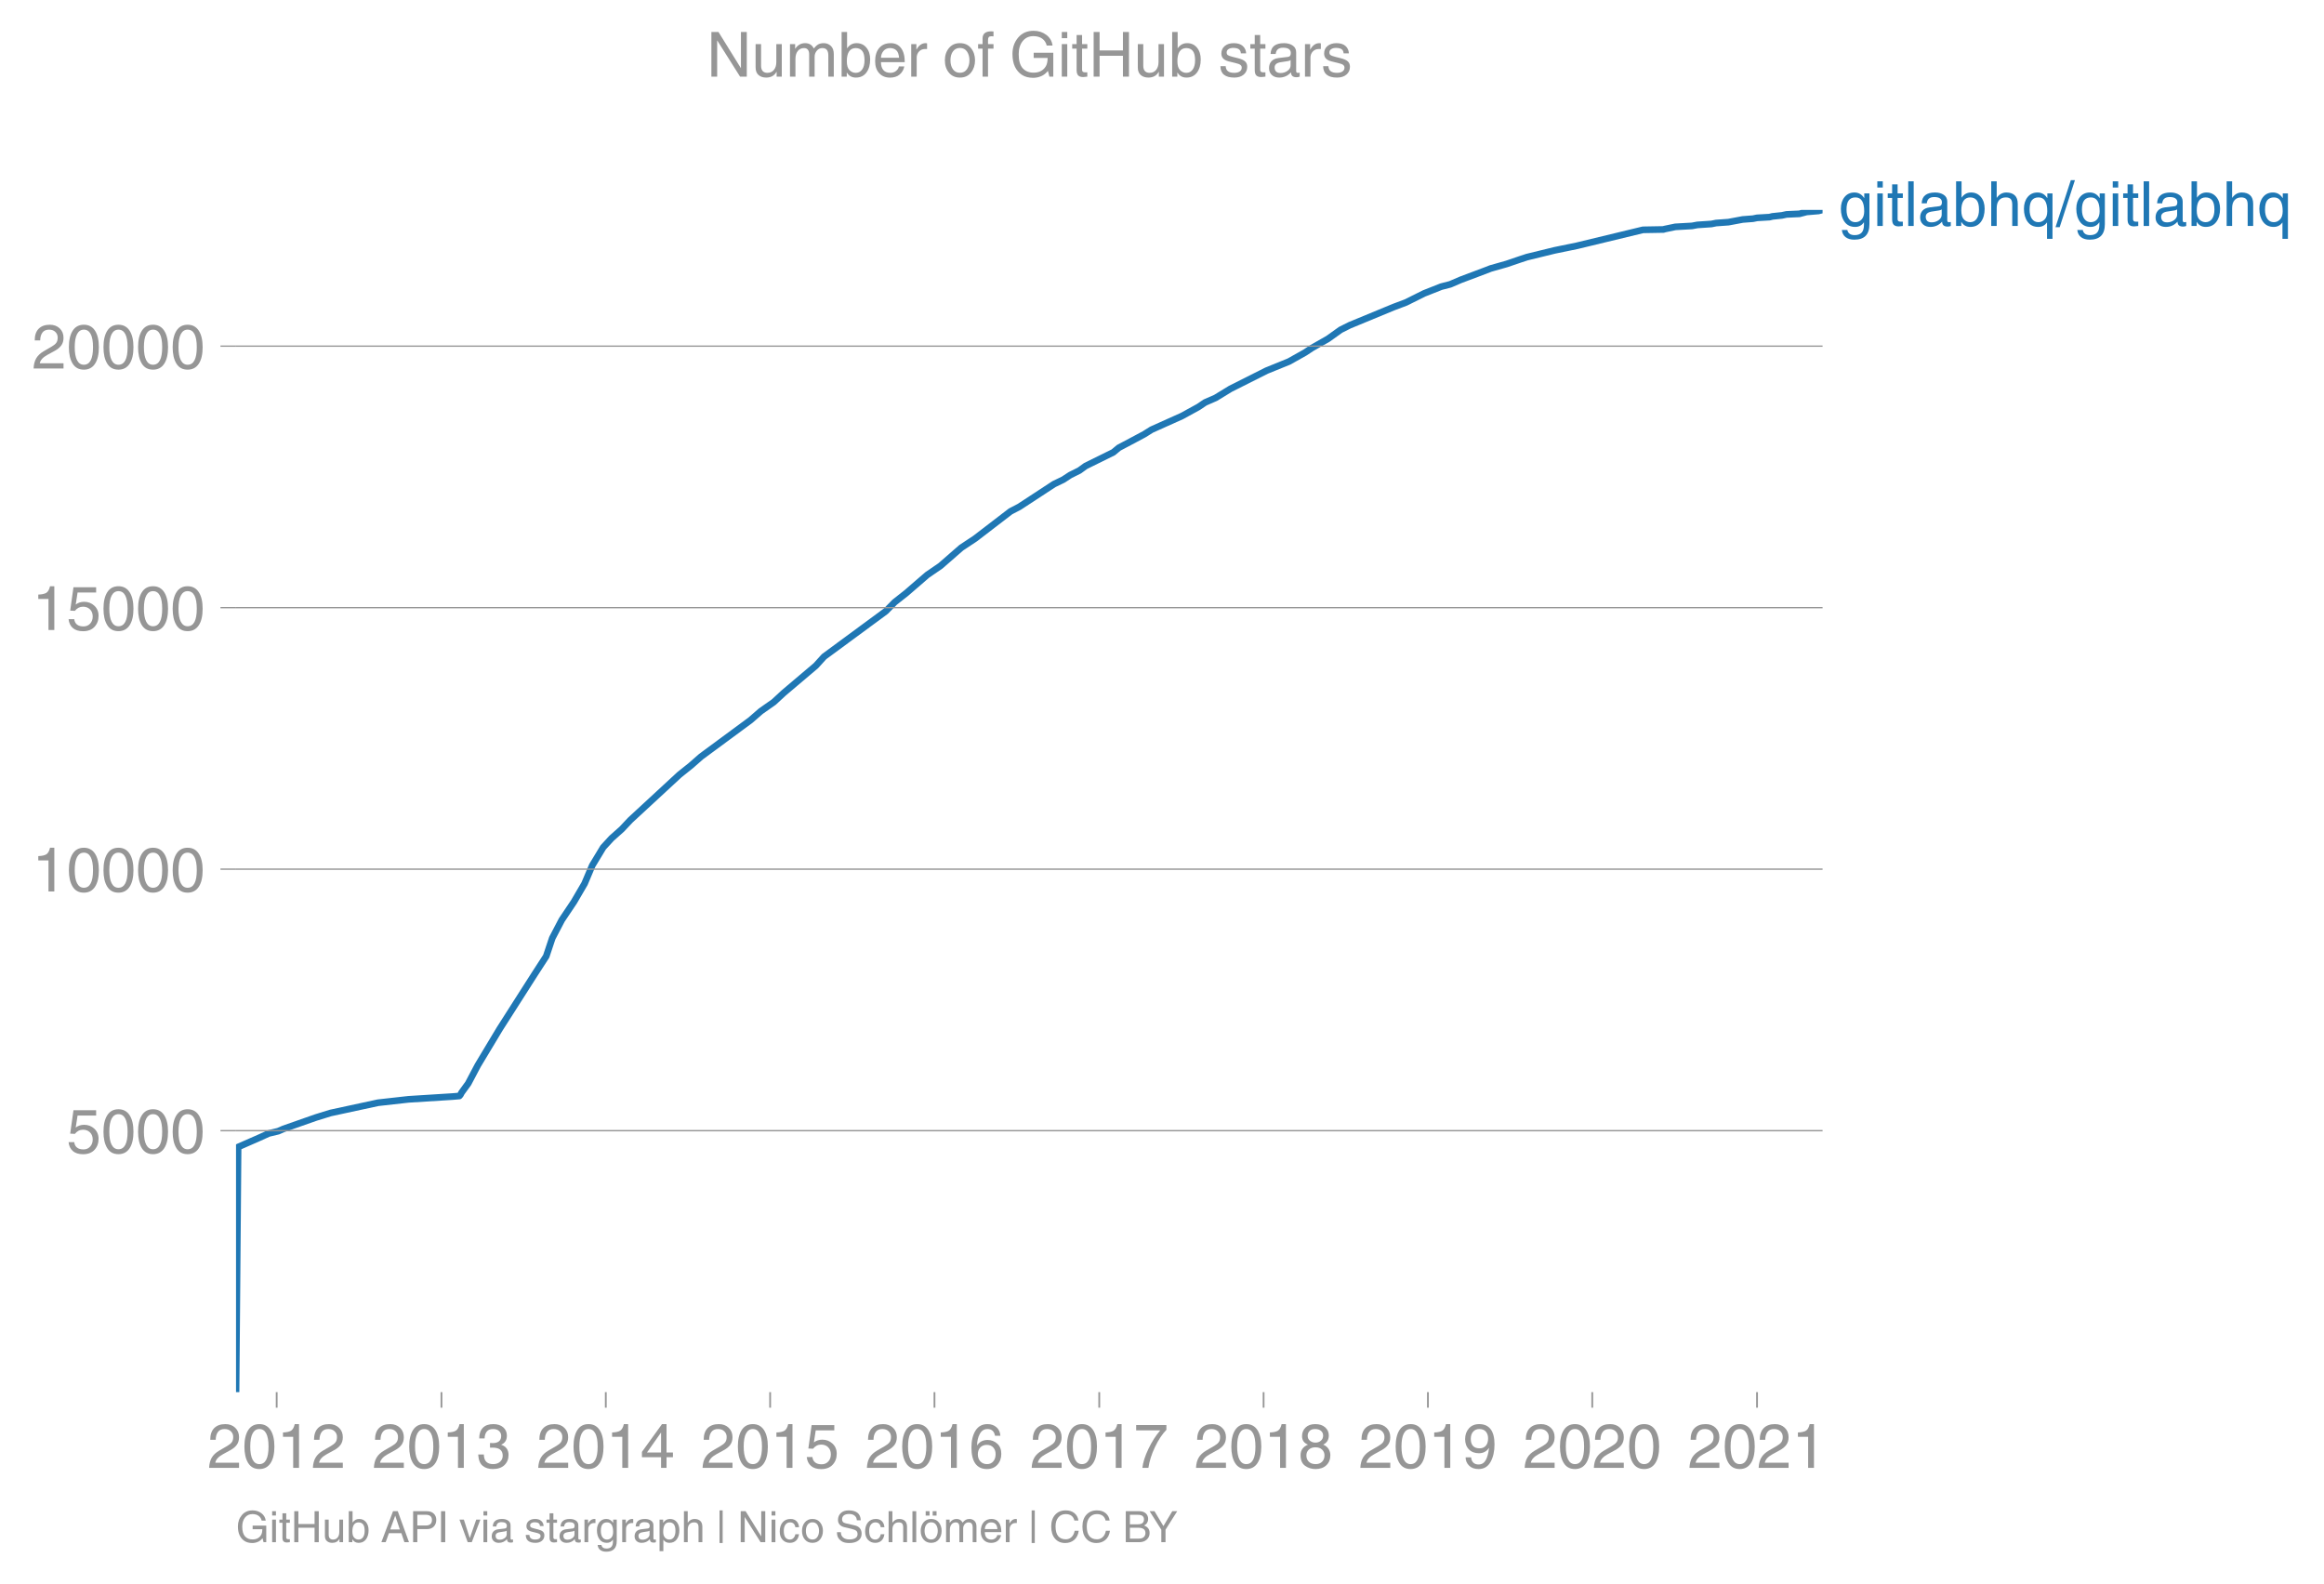
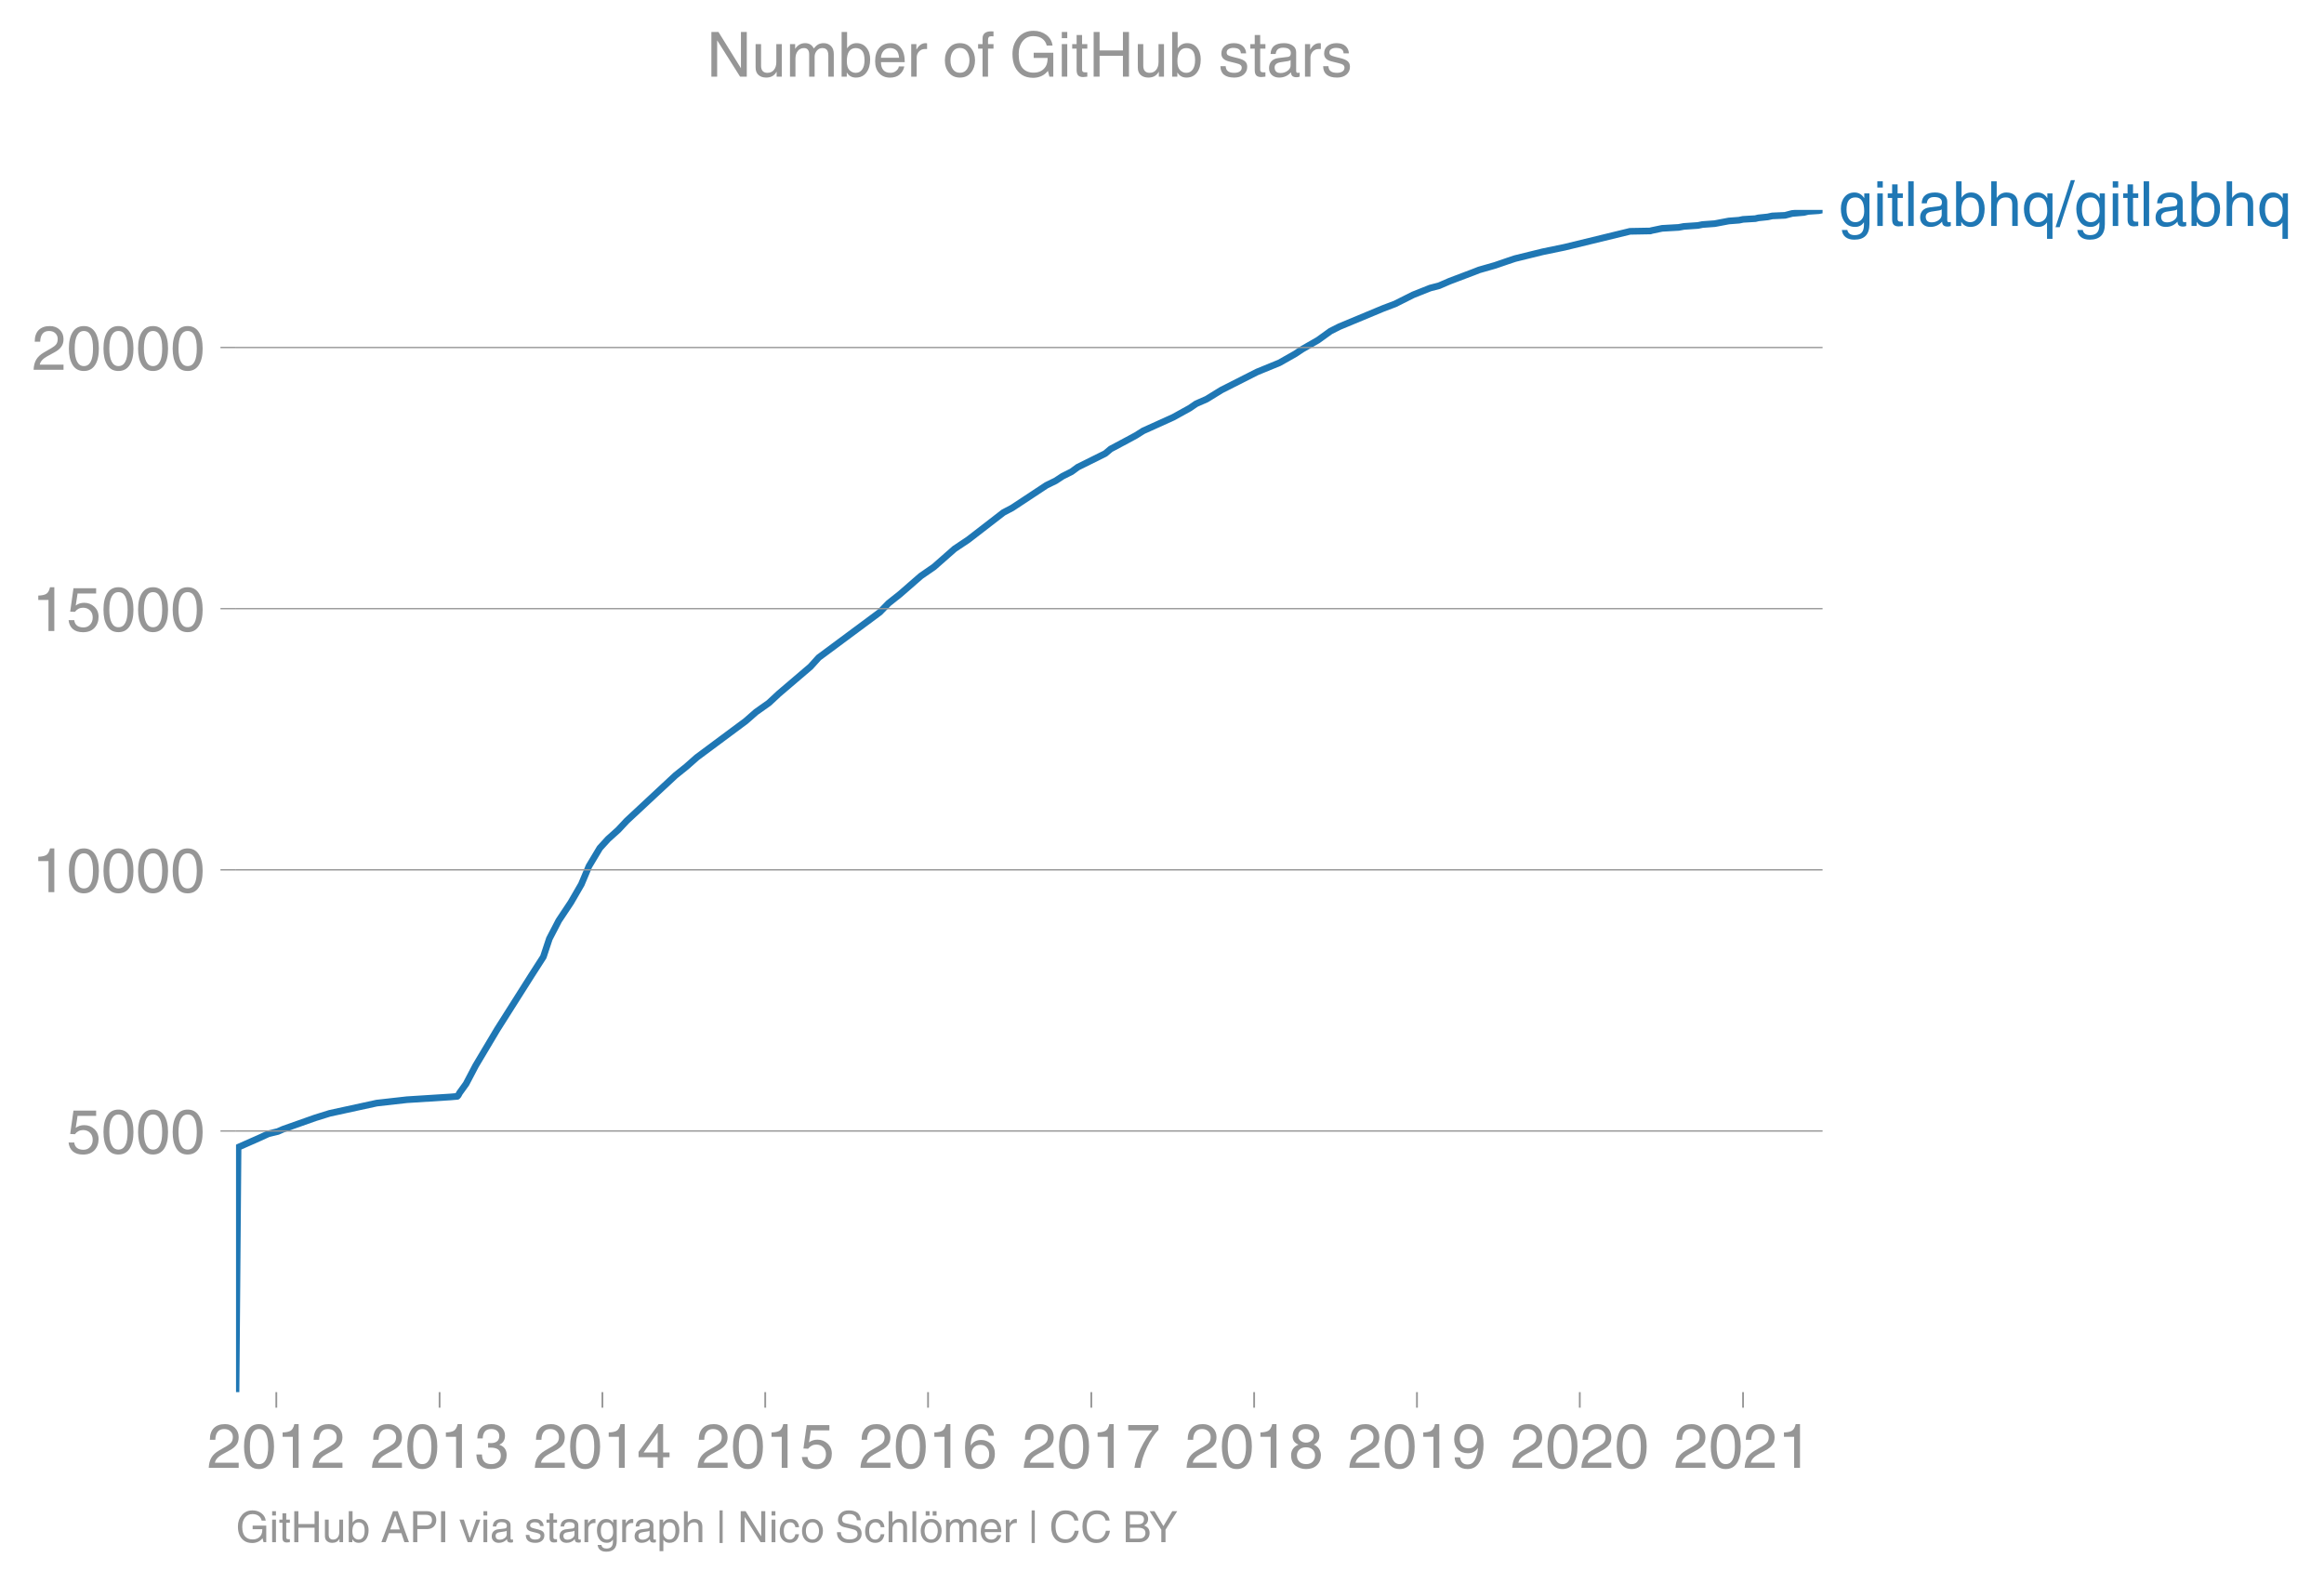
<svg xmlns="http://www.w3.org/2000/svg" xmlns:xlink="http://www.w3.org/1999/xlink" height="475.31" viewBox="0 0 523.113 356.483" width="697.484">
  <defs>
    <style>*{stroke-linecap:butt;stroke-linejoin:round}</style>
  </defs>
  <g id="figure_1">
    <path d="M0 356.483h523.113V0H0z" style="fill:none" id="patch_1" />
    <g id="axes_1">
      <path d="M53.127 313.361h357.12V47.25H53.127z" style="fill:none" id="patch_2" />
-       <path clip-path="url(#p1846e65cb8)" d="m53.127 313.361.463-55.167 4.675-2.048 2.233-1.013 2.12-.506 1.193-.518 7.28-2.555 3.312-1.024 10.688-2.307 6.85-.766 9.922-.624 1.537-.13.223-.258.282-.518 1.49-2.049 2.158-4.085 4.916-8.182 7.825-12.255 2.653-4.097 1.365-4.085 2.136-4.086 2.741-4.085 2.392-4.097 1.728-4.085 2.468-4.085 1.874-2.037 2.3-2.048 1.926-2.049 11.06-10.218 2.551-2.037 2.336-2.048 11.095-8.183 2.344-2.036 2.92-2.049 2.2-2.036 7.259-6.146 1.85-2.037 13.879-10.218 2.019-2.049 2.602-2.048 4.727-4.085 2.974-2.037 4.684-4.085 3.094-2.049 7.999-6.133 1.968-1.025 7.803-5.109 2.092-1.012 1.566-1.025 2.056-1.024 1.413-1.024 6.233-3.073 1.23-1.024 3.848-2.037 1.908-1.024 1.63-1.024 6.827-3.061 3.712-2.037 1.519-1.024 2.351-1.024 3.35-2.049 8.127-4.085 5.042-2.048 3.628-2.037 1.546-1.024 3.6-2.049 2.849-2.036 2.047-1.025 9.917-4.097 2.727-1.024 4.086-2.036 3.872-1.531 2.016-.518 2.352-1.012 5.451-2.049 1.301-.506 3.611-1.024 2.972-1.013 1.57-.518 6.264-1.53 4.992-1.024 14.869-3.591 4.664-.083.186-.082 2.442-.506 3.757-.212 1.197-.224 3.161-.212 1.057-.212 2.779-.2 3.203-.6 2.317-.177.916-.188 2.8-.165.665-.165 2.135-.223 1.04-.224 2.895-.13 1.618-.423 2.673-.224.927-.236h0" style="fill:none;stroke:#1f77b4;stroke-linecap:square;stroke-width:1.5" id="line2d_1" />
+       <path clip-path="url(#pc0fbba9ff3)" d="m53.127 313.361.458-55.096 4.633-2.046 2.212-1.011 2.1-.506 1.183-.517 7.214-2.552 3.28-1.022 10.59-2.305 6.786-.764 9.832-.623 1.523-.13.221-.258.279-.518 1.476-2.046 2.139-4.08 4.87-8.171 7.754-12.24 2.628-4.092 1.352-4.08 2.117-4.08 2.716-4.08 2.37-4.091 1.712-4.08 2.445-4.08 1.857-2.034 2.279-2.046 1.908-2.046 10.958-10.205 2.528-2.034 2.314-2.046 10.994-8.172 2.322-2.034 2.893-2.046 2.18-2.034 7.192-6.137 1.833-2.034 13.751-10.206 2.001-2.046 2.578-2.046 4.684-4.08 2.946-2.034 4.64-4.08 3.066-2.046 7.926-6.125 1.95-1.023 7.732-5.103 2.072-1.011 1.552-1.023 2.037-1.023 1.4-1.023 6.176-3.069 1.218-1.023 3.813-2.034 1.89-1.023 1.616-1.023 6.763-3.057 3.679-2.034 1.505-1.023 2.33-1.022 3.318-2.046 8.052-4.08 4.996-2.046 3.595-2.034 1.531-1.023 3.567-2.046 2.823-2.034 2.029-1.023 9.825-4.092 2.702-1.023 4.048-2.034 3.837-1.528 1.998-.517 2.33-1.012 5.401-2.045 1.289-.506 3.578-1.023 2.944-1.011 1.555-.517 6.207-1.529 4.946-1.023 14.733-3.586 4.621-.082.184-.083 2.42-.505 3.722-.212 1.186-.223 3.132-.212 1.047-.211 2.754-.2 3.173-.6 2.296-.176.908-.188 2.774-.165.659-.165 2.115-.223 1.03-.223 2.869-.13 1.603-.423 2.648-.223.919-.236 2.424-.164.859-.177h0" style="fill:none;stroke:#1f77b4;stroke-linecap:square;stroke-width:1.5" id="line2d_1" />
      <g id="matplotlib.axis_1">
        <g id="xtick_1">
          <g id="line2d_2">
            <defs>
-               <path d="M0 0v3.5" id="m3444689805" style="stroke:#969696;stroke-width:.4" />
-             </defs>
-             <use style="fill:#969696;stroke:#969696;stroke-width:.4" x="62.279" xlink:href="#m3444689805" y="313.361" />
-           </g>
-           <g style="fill:#969696" transform="matrix(.14 0 0 -.14 46.709 330.41)" id="text_1">
+               <path d="M0 0v3.5" id="m4e7b0d2812" style="stroke:#969696;stroke-width:.4" />
+             </defs>
+             <use style="fill:#969696;stroke:#969696;stroke-width:.4" x="62.195" xlink:href="#m4e7b0d2812" y="313.361" />
+           </g>
+           <g style="fill:#969696" transform="matrix(.14 0 0 -.14 46.625 330.41)" id="text_1">
            <defs>
              <path d="M281 2888q0 793 409 1202 410 410 1148 410 618 0 1012-375t394-969q0-462-227-780-226-317-667-557l-775-425q-684-375-775-863h2444V0H166q25 634 275 1056t781 728l806 469q322 185 469 383t147 545q0 344-241 578-240 235-650 235-453 0-678-299-225-298-231-807H281z" id="HelveticaWorld-Regular-32" transform="scale(.01563)" />
              <path d="M2719 2188q0 903-239 1354-239 452-702 452-453 0-697-452-243-451-243-1354 0-875 240-1340 241-464 700-464 463 0 702 448 239 449 239 1356zm603 0q0-1107-400-1709-400-601-1144-601-772 0-1156 623-384 624-384 1687 0 1090 393 1701 394 611 1147 611 744 0 1144-608t400-1704z" id="HelveticaWorld-Regular-30" transform="scale(.01563)" />
              <path d="M2297 0h-600v3194H647v447q550 18 818 176 269 158 391 683h441V0z" id="HelveticaWorld-Regular-31" transform="scale(.01563)" />
            </defs>
            <use xlink:href="#HelveticaWorld-Regular-32" />
            <use x="55.615" xlink:href="#HelveticaWorld-Regular-30" />
            <use x="111.23" xlink:href="#HelveticaWorld-Regular-31" />
            <use x="166.846" xlink:href="#HelveticaWorld-Regular-32" />
          </g>
        </g>
        <g id="xtick_2">
-           <use style="fill:#969696;stroke:#969696;stroke-width:.4" x="99.371" xlink:href="#m3444689805" y="313.361" id="line2d_3" />
-           <g style="fill:#969696" transform="matrix(.14 0 0 -.14 83.8 330.41)" id="text_2">
+           <use style="fill:#969696;stroke:#969696;stroke-width:.4" x="98.946" xlink:href="#m4e7b0d2812" y="313.361" id="line2d_3" />
+           <g style="fill:#969696" transform="matrix(.14 0 0 -.14 83.375 330.41)" id="text_2">
            <defs>
              <path d="M1434 2559q141-12 294-12 397 0 626 183 230 183 230 554 0 300-214 505t-617 205q-447 0-655-263-207-262-220-703H325q0 703 369 1087 369 385 1084 385 635 0 1013-327 378-326 378-857 0-685-578-928v-13q750-256 750-1050 0-634-422-1041-422-406-1197-406-634 0-1044 333-409 333-459 1164h581q13-519 256-755 244-236 703-236 444 0 713 247t269 622q0 410-257 619-256 209-793 209-128 0-257-6v484z" id="HelveticaWorld-Regular-33" transform="scale(.01563)" />
            </defs>
            <use xlink:href="#HelveticaWorld-Regular-32" />
            <use x="55.615" xlink:href="#HelveticaWorld-Regular-30" />
            <use x="111.23" xlink:href="#HelveticaWorld-Regular-31" />
            <use x="166.846" xlink:href="#HelveticaWorld-Regular-33" />
          </g>
        </g>
        <g id="xtick_3">
-           <use style="fill:#969696;stroke:#969696;stroke-width:.4" x="136.361" xlink:href="#m3444689805" y="313.361" id="line2d_4" />
-           <g style="fill:#969696" transform="matrix(.14 0 0 -.14 120.79 330.41)" id="text_3">
+           <use style="fill:#969696;stroke:#969696;stroke-width:.4" x="135.596" xlink:href="#m4e7b0d2812" y="313.361" id="line2d_4" />
+           <g style="fill:#969696" transform="matrix(.14 0 0 -.14 120.025 330.41)" id="text_3">
            <defs>
              <path d="M678 1581h1447v2041h-12L678 1581zm2010-487V0h-563v1094H159v550l2063 2856h466V1581h659v-487h-659z" id="HelveticaWorld-Regular-34" transform="scale(.01563)" />
            </defs>
            <use xlink:href="#HelveticaWorld-Regular-32" />
            <use x="55.615" xlink:href="#HelveticaWorld-Regular-30" />
            <use x="111.23" xlink:href="#HelveticaWorld-Regular-31" />
            <use x="166.846" xlink:href="#HelveticaWorld-Regular-34" />
          </g>
        </g>
        <g id="xtick_4">
-           <use style="fill:#969696;stroke:#969696;stroke-width:.4" x="173.351" xlink:href="#m3444689805" y="313.361" id="line2d_5" />
-           <g style="fill:#969696" transform="matrix(.14 0 0 -.14 157.78 330.41)" id="text_4">
+           <use style="fill:#969696;stroke:#969696;stroke-width:.4" x="172.246" xlink:href="#m4e7b0d2812" y="313.361" id="line2d_5" />
+           <g style="fill:#969696" transform="matrix(.14 0 0 -.14 156.675 330.41)" id="text_4">
            <defs>
              <path d="M941 2619q372 281 872 281 606 0 1042-403t436-1038q0-690-421-1139-420-448-1179-448-660 0-1041 323-381 324-444 918h582q43-363 284-555t669-192q415 0 681 287 266 288 266 735 0 456-279 731-278 275-718 275-500 0-835-428l-484 25 337 2406h2332v-544H1131L941 2619z" id="HelveticaWorld-Regular-35" transform="scale(.01563)" />
            </defs>
            <use xlink:href="#HelveticaWorld-Regular-32" />
            <use x="55.615" xlink:href="#HelveticaWorld-Regular-30" />
            <use x="111.23" xlink:href="#HelveticaWorld-Regular-31" />
            <use x="166.846" xlink:href="#HelveticaWorld-Regular-35" />
          </g>
        </g>
        <g id="xtick_5">
-           <use style="fill:#969696;stroke:#969696;stroke-width:.4" x="210.341" xlink:href="#m3444689805" y="313.361" id="line2d_6" />
-           <g style="fill:#969696" transform="matrix(.14 0 0 -.14 194.77 330.41)" id="text_5">
+           <use style="fill:#969696;stroke:#969696;stroke-width:.4" x="208.896" xlink:href="#m4e7b0d2812" y="313.361" id="line2d_6" />
+           <g style="fill:#969696" transform="matrix(.14 0 0 -.14 193.325 330.41)" id="text_5">
            <defs>
              <path d="M903 1381q0-440 262-719 263-278 685-278 403 0 642 284 239 285 239 748 0 403-236 675t-670 272q-422 0-672-266t-250-716zm1766 1922q-63 344-255 517-192 174-520 174-519 0-791-507-272-506-278-1159l13-12q359 553 1068 553 566 0 988-375t422-1053q0-672-400-1118-400-445-1078-445-782 0-1188 556-406 557-406 1660 0 1062 415 1734 416 672 1247 672 538 0 910-321 372-320 403-876h-550z" id="HelveticaWorld-Regular-36" transform="scale(.01563)" />
            </defs>
            <use xlink:href="#HelveticaWorld-Regular-32" />
            <use x="55.615" xlink:href="#HelveticaWorld-Regular-30" />
            <use x="111.23" xlink:href="#HelveticaWorld-Regular-31" />
            <use x="166.846" xlink:href="#HelveticaWorld-Regular-36" />
          </g>
        </g>
        <g id="xtick_6">
-           <use style="fill:#969696;stroke:#969696;stroke-width:.4" x="247.433" xlink:href="#m3444689805" y="313.361" id="line2d_7" />
-           <g style="fill:#969696" transform="matrix(.14 0 0 -.14 231.862 330.41)" id="text_6">
+           <use style="fill:#969696;stroke:#969696;stroke-width:.4" x="245.646" xlink:href="#m4e7b0d2812" y="313.361" id="line2d_7" />
+           <g style="fill:#969696" transform="matrix(.14 0 0 -.14 230.076 330.41)" id="text_6">
            <defs>
              <path d="M238 4403h3109v-494q-641-653-1172-1766Q1644 1031 1497 0H878q94 850 622 1954 528 1105 1213 1899H238v550z" id="HelveticaWorld-Regular-37" transform="scale(.01563)" />
            </defs>
            <use xlink:href="#HelveticaWorld-Regular-32" />
            <use x="55.615" xlink:href="#HelveticaWorld-Regular-30" />
            <use x="111.23" xlink:href="#HelveticaWorld-Regular-31" />
            <use x="166.846" xlink:href="#HelveticaWorld-Regular-37" />
          </g>
        </g>
        <g id="xtick_7">
-           <use style="fill:#969696;stroke:#969696;stroke-width:.4" x="284.423" xlink:href="#m3444689805" y="313.361" id="line2d_8" />
-           <g style="fill:#969696" transform="matrix(.14 0 0 -.14 268.852 330.41)" id="text_7">
+           <use style="fill:#969696;stroke:#969696;stroke-width:.4" x="282.297" xlink:href="#m4e7b0d2812" y="313.361" id="line2d_8" />
+           <g style="fill:#969696" transform="matrix(.14 0 0 -.14 266.726 330.41)" id="text_7">
            <defs>
              <path d="M1766 2597q347 0 573 198 227 199 227 527 0 294-218 483-217 189-620 189-359 0-555-199-195-198-195-504 0-328 244-511t544-183zm6-484q-434 0-681-241t-247-591q0-403 250-650t712-247q410 0 655 247t245 657q0 350-245 587-245 238-689 238zm1378 1228q0-678-578-947 397-178 567-471 170-292 170-623 0-641-413-1032-412-390-1112-390-612 0-1076 336T244 1306q0 763 762 1082-609 243-609 875 0 531 361 884t1001 353q641 0 1016-333t375-826z" id="HelveticaWorld-Regular-38" transform="scale(.01563)" />
            </defs>
            <use xlink:href="#HelveticaWorld-Regular-32" />
            <use x="55.615" xlink:href="#HelveticaWorld-Regular-30" />
            <use x="111.23" xlink:href="#HelveticaWorld-Regular-31" />
            <use x="166.846" xlink:href="#HelveticaWorld-Regular-38" />
          </g>
        </g>
        <g id="xtick_8">
-           <use style="fill:#969696;stroke:#969696;stroke-width:.4" x="321.413" xlink:href="#m3444689805" y="313.361" id="line2d_9" />
-           <g style="fill:#969696" transform="matrix(.14 0 0 -.14 305.842 330.41)" id="text_8">
+           <use style="fill:#969696;stroke:#969696;stroke-width:.4" x="318.947" xlink:href="#m4e7b0d2812" y="313.361" id="line2d_9" />
+           <g style="fill:#969696" transform="matrix(.14 0 0 -.14 303.376 330.41)" id="text_8">
            <defs>
              <path d="M1766 2009q384 0 624 259 241 260 241 766 0 416-228 688t-681 272q-391 0-632-275-240-275-240-738 0-472 225-722t691-250zm-82-506q-640 0-1028 397-387 397-387 1056 0 666 390 1105 391 439 1057 439 775 0 1175-522t400-1565q0-1082-410-1809-409-726-1225-726-637 0-987 358t-350 845h565q25-337 220-536 196-198 540-198 487 0 737 434 250 435 344 1247l-12 13q-363-538-1029-538z" id="HelveticaWorld-Regular-39" transform="scale(.01563)" />
            </defs>
            <use xlink:href="#HelveticaWorld-Regular-32" />
            <use x="55.615" xlink:href="#HelveticaWorld-Regular-30" />
            <use x="111.23" xlink:href="#HelveticaWorld-Regular-31" />
            <use x="166.846" xlink:href="#HelveticaWorld-Regular-39" />
          </g>
        </g>
        <g id="xtick_9">
-           <use style="fill:#969696;stroke:#969696;stroke-width:.4" x="358.403" xlink:href="#m3444689805" y="313.361" id="line2d_10" />
-           <g style="fill:#969696" transform="matrix(.14 0 0 -.14 342.832 330.41)" id="text_9">
+           <use style="fill:#969696;stroke:#969696;stroke-width:.4" x="355.597" xlink:href="#m4e7b0d2812" y="313.361" id="line2d_10" />
+           <g style="fill:#969696" transform="matrix(.14 0 0 -.14 340.026 330.41)" id="text_9">
            <use xlink:href="#HelveticaWorld-Regular-32" />
            <use x="55.615" xlink:href="#HelveticaWorld-Regular-30" />
            <use x="111.23" xlink:href="#HelveticaWorld-Regular-32" />
            <use x="166.846" xlink:href="#HelveticaWorld-Regular-30" />
          </g>
        </g>
        <g id="xtick_10">
-           <use style="fill:#969696;stroke:#969696;stroke-width:.4" x="395.495" xlink:href="#m3444689805" y="313.361" id="line2d_11" />
-           <g style="fill:#969696" transform="matrix(.14 0 0 -.14 379.924 330.41)" id="text_10">
+           <use style="fill:#969696;stroke:#969696;stroke-width:.4" x="392.347" xlink:href="#m4e7b0d2812" y="313.361" id="line2d_11" />
+           <g style="fill:#969696" transform="matrix(.14 0 0 -.14 376.777 330.41)" id="text_10">
            <use xlink:href="#HelveticaWorld-Regular-32" />
            <use x="55.615" xlink:href="#HelveticaWorld-Regular-30" />
            <use x="111.23" xlink:href="#HelveticaWorld-Regular-32" />
            <use x="166.846" xlink:href="#HelveticaWorld-Regular-31" />
          </g>
        </g>
      </g>
      <g id="matplotlib.axis_2">
        <g id="ytick_1">
-           <path clip-path="url(#p1846e65cb8)" d="M53.127 254.51h357.12" style="fill:none;stroke:#969696;stroke-linecap:square;stroke-width:.3" id="line2d_12" />
+           <path clip-path="url(#pc0fbba9ff3)" d="M53.127 254.585h357.12" style="fill:none;stroke:#969696;stroke-linecap:square;stroke-width:.3" id="line2d_12" />
          <g id="line2d_13">
            <defs>
-               <path d="M0 0h-3.5" id="mbf0b975ce0" style="stroke:#969696;stroke-width:.3" />
-             </defs>
-             <use style="fill:#969696;stroke:#969696;stroke-width:.3" x="53.127" xlink:href="#mbf0b975ce0" y="254.509" />
-           </g>
-           <g style="fill:#969696" transform="matrix(.14 0 0 -.14 14.985 259.534)" id="text_11">
+               <path d="M0 0h-3.5" id="me488d4ff7f" style="stroke:#969696;stroke-width:.3" />
+             </defs>
+             <use style="fill:#969696;stroke:#969696;stroke-width:.3" x="53.127" xlink:href="#me488d4ff7f" y="254.585" />
+           </g>
+           <g style="fill:#969696" transform="matrix(.14 0 0 -.14 14.985 259.61)" id="text_11">
            <use xlink:href="#HelveticaWorld-Regular-35" />
            <use x="55.615" xlink:href="#HelveticaWorld-Regular-30" />
            <use x="111.23" xlink:href="#HelveticaWorld-Regular-30" />
            <use x="166.846" xlink:href="#HelveticaWorld-Regular-30" />
          </g>
        </g>
        <g id="ytick_2">
-           <path clip-path="url(#p1846e65cb8)" d="M53.127 195.645h357.12" style="fill:none;stroke:#969696;stroke-linecap:square;stroke-width:.3" id="line2d_14" />
-           <use style="fill:#969696;stroke:#969696;stroke-width:.3" x="53.127" xlink:href="#mbf0b975ce0" y="195.645" id="line2d_15" />
-           <g style="fill:#969696" transform="matrix(.14 0 0 -.14 7.2 200.67)" id="text_12">
+           <path clip-path="url(#pc0fbba9ff3)" d="M53.127 195.796h357.12" style="fill:none;stroke:#969696;stroke-linecap:square;stroke-width:.3" id="line2d_14" />
+           <use style="fill:#969696;stroke:#969696;stroke-width:.3" x="53.127" xlink:href="#me488d4ff7f" y="195.796" id="line2d_15" />
+           <g style="fill:#969696" transform="matrix(.14 0 0 -.14 7.2 200.82)" id="text_12">
            <use xlink:href="#HelveticaWorld-Regular-31" />
            <use x="55.615" xlink:href="#HelveticaWorld-Regular-30" />
            <use x="111.23" xlink:href="#HelveticaWorld-Regular-30" />
            <use x="166.846" xlink:href="#HelveticaWorld-Regular-30" />
            <use x="222.461" xlink:href="#HelveticaWorld-Regular-30" />
          </g>
        </g>
        <g id="ytick_3">
-           <path clip-path="url(#p1846e65cb8)" d="M53.127 136.781h357.12" style="fill:none;stroke:#969696;stroke-linecap:square;stroke-width:.3" id="line2d_16" />
-           <use style="fill:#969696;stroke:#969696;stroke-width:.3" x="53.127" xlink:href="#mbf0b975ce0" y="136.781" id="line2d_17" />
-           <g style="fill:#969696" transform="matrix(.14 0 0 -.14 7.2 141.806)" id="text_13">
+           <path clip-path="url(#pc0fbba9ff3)" d="M53.127 137.008h357.12" style="fill:none;stroke:#969696;stroke-linecap:square;stroke-width:.3" id="line2d_16" />
+           <use style="fill:#969696;stroke:#969696;stroke-width:.3" x="53.127" xlink:href="#me488d4ff7f" y="137.008" id="line2d_17" />
+           <g style="fill:#969696" transform="matrix(.14 0 0 -.14 7.2 142.032)" id="text_13">
            <use xlink:href="#HelveticaWorld-Regular-31" />
            <use x="55.615" xlink:href="#HelveticaWorld-Regular-35" />
            <use x="111.23" xlink:href="#HelveticaWorld-Regular-30" />
            <use x="166.846" xlink:href="#HelveticaWorld-Regular-30" />
            <use x="222.461" xlink:href="#HelveticaWorld-Regular-30" />
          </g>
        </g>
        <g id="ytick_4">
-           <path clip-path="url(#p1846e65cb8)" d="M53.127 77.917h357.12" style="fill:none;stroke:#969696;stroke-linecap:square;stroke-width:.3" id="line2d_18" />
-           <use style="fill:#969696;stroke:#969696;stroke-width:.3" x="53.127" xlink:href="#mbf0b975ce0" y="77.917" id="line2d_19" />
-           <g style="fill:#969696" transform="matrix(.14 0 0 -.14 7.2 82.942)" id="text_14">
+           <path clip-path="url(#pc0fbba9ff3)" d="M53.127 78.22h357.12" style="fill:none;stroke:#969696;stroke-linecap:square;stroke-width:.3" id="line2d_18" />
+           <use style="fill:#969696;stroke:#969696;stroke-width:.3" x="53.127" xlink:href="#me488d4ff7f" y="78.219" id="line2d_19" />
+           <g style="fill:#969696" transform="matrix(.14 0 0 -.14 7.2 83.244)" id="text_14">
            <use xlink:href="#HelveticaWorld-Regular-32" />
            <use x="55.615" xlink:href="#HelveticaWorld-Regular-30" />
            <use x="111.23" xlink:href="#HelveticaWorld-Regular-30" />
            <use x="166.846" xlink:href="#HelveticaWorld-Regular-30" />
            <use x="222.461" xlink:href="#HelveticaWorld-Regular-30" />
          </g>
        </g>
      </g>
      <g style="fill:#1f77b4" transform="matrix(.14 0 0 -.14 413.818 50.866)" id="text_15">
        <defs>
          <path d="M831 1684q0-615 244-954t659-339q404 0 660 293 256 294 256 832 0 706-224 1064-223 358-679 358-459 0-688-305-228-305-228-949zM3188 191q0-807-388-1203-387-397-1169-397-562 0-895 259T353-409h563q43-244 226-388t530-144q472 0 712 254 241 253 241 821v238h-12Q2297-97 1722-97q-716 0-1094 528T250 1772q0 744 381 1208 382 464 1013 464 634 0 1000-569h12v472h532V191z" id="HelveticaWorld-Regular-67" transform="scale(.01563)" />
          <path d="M422 3956v638h562v-638H422zM984 0H422v3347h562V0z" id="HelveticaWorld-Regular-69" transform="scale(.01563)" />
          <path d="M1100 2881V703q0-128 70-195 71-67 252-67h216V0q-307-44-422-44-353 0-516 169-162 169-162 547v2209H84v466h454v934h562v-934h538v-466h-538z" id="HelveticaWorld-Regular-74" transform="scale(.01563)" />
          <path d="M984 0H422v4594h562V0z" id="HelveticaWorld-Regular-6c" transform="scale(.01563)" />
          <path d="M2456 1709q-62-65-245-106-183-40-683-106-369-44-542-182-173-137-173-362 0-275 146-428 147-153 469-153 403 0 715 229 313 230 313 558v550zM397 2328q19 566 367 841 349 275 1014 275 531 0 890-241 360-240 360-694V581q0-197 178-197 72 0 185 25V0q-153-63-319-63-288 0-429 123-140 124-146 387Q2016-97 1288-97q-475 0-763 269-287 269-287 700 0 441 250 712 250 272 728 329l993 121q269 41 269 397 0 263-195 403-195 141-592 141-353 0-543-156-189-156-226-491H397z" id="HelveticaWorld-Regular-61" transform="scale(.01563)" />
          <path d="M2778 1684q0 672-238 963-237 291-677 291-447-7-676-349-228-342-228-989 0-659 275-934t641-275q416 0 659 342 244 342 244 951zM422 0v4594h562V2925h13q359 519 969 519 625 0 1009-464t384-1208q0-838-388-1354Q2584-97 1888-97q-613 0-922 513h-13V0H422z" id="HelveticaWorld-Regular-62" transform="scale(.01563)" />
          <path d="M3150 0h-566v2188q0 403-156 576-156 174-509 174-435 0-685-282-250-281-250-831V0H422v4594h562V2900h13q384 544 981 544 550 0 861-288 311-287 311-878V0z" id="HelveticaWorld-Regular-68" transform="scale(.01563)" />
          <path d="M2656 1516q0 712-224 1067-223 355-679 355-440 0-678-288-237-287-237-966 0-603 240-948 241-345 663-345 372 0 643 281 272 281 272 844zm538-2841h-563V353h-12Q2297-97 1728-97q-703 0-1088 522-384 522-384 1347 0 731 378 1201 379 471 1016 471 634 0 1000-569h13v472h531v-4672z" id="HelveticaWorld-Regular-71" transform="scale(.01563)" />
          <path d="M319-122h-428l1575 4838h422L319-122z" id="HelveticaWorld-Regular-2f" transform="scale(.01563)" />
        </defs>
        <use xlink:href="#HelveticaWorld-Regular-67" />
        <use x="55.908" xlink:href="#HelveticaWorld-Regular-69" />
        <use x="77.93" xlink:href="#HelveticaWorld-Regular-74" />
        <use x="105.615" xlink:href="#HelveticaWorld-Regular-6c" />
        <use x="127.637" xlink:href="#HelveticaWorld-Regular-61" />
        <use x="182.568" xlink:href="#HelveticaWorld-Regular-62" />
        <use x="239.063" xlink:href="#HelveticaWorld-Regular-68" />
        <use x="294.238" xlink:href="#HelveticaWorld-Regular-71" />
        <use x="350.732" xlink:href="#HelveticaWorld-Regular-2f" />
        <use x="378.516" xlink:href="#HelveticaWorld-Regular-67" />
        <use x="434.424" xlink:href="#HelveticaWorld-Regular-69" />
        <use x="456.445" xlink:href="#HelveticaWorld-Regular-74" />
        <use x="484.131" xlink:href="#HelveticaWorld-Regular-6c" />
        <use x="506.152" xlink:href="#HelveticaWorld-Regular-61" />
        <use x="561.084" xlink:href="#HelveticaWorld-Regular-62" />
        <use x="617.578" xlink:href="#HelveticaWorld-Regular-68" />
        <use x="672.754" xlink:href="#HelveticaWorld-Regular-71" />
      </g>
      <g style="fill:#969696" transform="matrix(.09716 0 0 -.09716 53.127 347.144)" id="text_16">
        <defs>
          <path d="M2463 2456h2018V0h-403l-150 594q-294-375-691-546-396-170-824-170-691 0-1155 301-464 302-721 833-256 532-256 1326 0 990 589 1684t1586 694q744 0 1300-416 557-416 647-1100h-600q-109 453-462 709-353 257-916 257-678 0-1091-511-412-511-412-1352 0-978 409-1436 410-458 1119-458 463 0 783 183t492 497q172 314 172 836H2463v531z" id="HelveticaWorld-Regular-47" transform="scale(.01563)" />
          <path d="M4153 0h-622v2144H1131V0H519v4594h612V2694h2400v1900h622V0z" id="HelveticaWorld-Regular-48" transform="scale(.01563)" />
          <path d="M391 3347h562V1125q0-369 167-552 168-182 480-182 434 0 678 307 244 308 244 805v1844h562V0h-531v488l-12 12Q2222-97 1478-97q-481 0-784 262-303 263-303 776v2406z" id="HelveticaWorld-Regular-75" transform="scale(.01563)" />
          <path d="m2816 1888-678 2021h-13l-737-2021h1428zm-1619-550L716 0H78l1728 4594h703L4172 0h-678l-453 1338H1197z" id="HelveticaWorld-Regular-41" transform="scale(.01563)" />
          <path d="M1141 2472h1234q466 0 700 204 234 205 234 621 0 372-225 569t-684 197H1141V2472zm0-2472H519v4594h2065q616 0 991-358t375-933q0-597-363-980-362-382-1003-382H1141V0z" id="HelveticaWorld-Regular-50" transform="scale(.01563)" />
          <path d="M1141 0H519v4594h622V0z" id="HelveticaWorld-Regular-49" transform="scale(.01563)" />
          <path d="M2522 3347h616L1863 0h-604L38 3347h653l872-2725h12l947 2725z" id="HelveticaWorld-Regular-76" transform="scale(.01563)" />
          <path d="M2309 2394q-12 300-214 431-201 131-579 131-275 0-471-122-195-121-195-350 0-181 115-267 116-86 501-183l556-140q506-128 723-327 218-198 218-554 0-494-361-802T1638-97Q934-97 573 195q-360 293-367 880h544q13-347 230-516 217-168 651-168 353 0 561 140 208 141 208 391 0 178-135 284-134 107-531 197l-653 160q-397 100-586 298t-189 514q0 494 353 781 354 288 922 288 607 0 930-296 323-295 342-754h-544z" id="HelveticaWorld-Regular-73" transform="scale(.01563)" />
          <path d="M984 0H422v3347h531v-556h13q365 653 940 653 91 0 147-19v-584h-209q-378 0-619-257-241-256-241-637V0z" id="HelveticaWorld-Regular-72" transform="scale(.01563)" />
          <path d="M959 1516q0-538 262-832 263-293 654-293 428 0 665 348 238 349 238 945 0 654-228 954t-687 300q-447 0-676-352-228-352-228-1070zM422 3347h531v-472h13q359 569 1000 569 647 0 1020-471 373-470 373-1201 0-819-381-1344T1888-97q-582 0-891 450h-13v-1678H422v4672z" id="HelveticaWorld-Regular-70" transform="scale(.01563)" />
          <path d="M603 4716h466V-122H603v4838z" id="HelveticaWorld-Regular-7c" transform="scale(.01563)" />
          <path d="M3559 4594h600V0h-690L1125 3713h-12V0H519v4594h728L3547 884h12v3710z" id="HelveticaWorld-Regular-4e" transform="scale(.01563)" />
          <path d="M2534 2222q-121 716-793 716-416 0-669-333t-253-927q0-647 234-967 235-320 681-320 300 0 519 220t281 573h544q-84-621-439-951T1722-97q-659 0-1081 451-422 452-422 1227 0 850 422 1356 422 507 1184 507 556 0 886-333t367-889h-544z" id="HelveticaWorld-Regular-63" transform="scale(.01563)" />
          <path d="M813 1678q0-559 253-920t718-361q482 0 732 378t250 903q0 531-250 901-250 371-732 371-446 0-709-349-262-348-262-923zm-575 0q0 747 415 1256 416 510 1131 510 732 0 1144-516 413-515 413-1250 0-737-410-1256Q2522-97 1784-97q-709 0-1128 503-418 503-418 1272z" id="HelveticaWorld-Regular-6f" transform="scale(.01563)" />
          <path d="M3225 3250q-19 438-327 686-307 248-810 248-507 0-779-208-271-207-271-598 0-209 118-359 119-150 425-222l1313-300q531-116 787-440 257-323 257-788 0-681-500-1036T2138-122q-610 0-962 156-351 157-623 497-272 341-272 953h582q0-512 340-794 341-281 928-281 569 0 886 202t317 573q0 338-189 505t-739 295l-990 232q-494 112-738 392t-244 689q0 619 417 1019 418 400 1165 400 843 0 1301-352 458-351 492-1114h-584z" id="HelveticaWorld-Regular-53" transform="scale(.01563)" />
          <path d="M813 1678q0-559 253-920t718-361q482 0 732 378t250 903q0 531-250 901-250 371-732 371-446 0-709-349-262-348-262-923zm-575 0q0 747 415 1256 416 510 1131 510 732 0 1144-516 413-515 413-1250 0-737-410-1256Q2522-97 1784-97q-709 0-1128 503-418 503-418 1272zm2351 2266h-575v650h575v-650zm-1038 0H976v650h575v-650z" id="HelveticaWorld-Regular-f6" transform="scale(.01563)" />
          <path d="M422 3347h531v-472h13q378 569 1012 569 628 0 891-544 240 294 465 419t557 125q434 0 735-285 302-284 302-843V0h-562v2163q0 390-147 582-147 193-475 193-331 0-560-269-228-269-228-628V0h-562v2316q0 290-135 456-134 166-390 166-403 0-644-300t-241-813V0H422v3347z" id="HelveticaWorld-Regular-6d" transform="scale(.01563)" />
          <path d="M2719 1941q-44 543-288 770-243 227-647 227-409 0-661-288-251-287-267-709h1863zm537-891q-93-519-509-859-366-288-963-294-703 6-1116 461-412 455-412 1223 0 882 425 1372 425 491 1182 491 678 0 1059-507 381-506 381-1446H856q0-525 244-813 244-287 731-287 344 0 591 207 247 208 272 452h562z" id="HelveticaWorld-Regular-65" transform="scale(.01563)" />
          <path d="M3713 3213q-104 468-434 710-329 243-854 243-678 0-1091-493-412-492-412-1329 0-969 390-1443 391-473 1132-473 487 0 838 323 352 324 474 940h603q-121-885-671-1349T2350-122q-941 0-1505 647T281 2322q0 1109 589 1751 589 643 1555 643 800 0 1297-413 497-412 591-1090h-600z" id="HelveticaWorld-Regular-43" transform="scale(.01563)" />
          <path d="M519 4594h2015q594 0 947-322t353-834q0-310-155-565-154-254-460-395 428-162 629-431 202-269 202-691 0-593-428-975Q3194 0 2491 0H519v4594zm612-4063h1325q488 0 731 226 244 227 244 612 0 390-272 582-271 193-803 193H1131V531zm0 2119h1128q494 0 724 179 230 180 230 562 0 328-218 500-217 172-729 172H1131V2650z" id="HelveticaWorld-Regular-42" transform="scale(.01563)" />
          <path d="M2388 0h-622v1850L31 4594h725l1319-2206 1316 2206h731L2388 1850V0z" id="HelveticaWorld-Regular-59" transform="scale(.01563)" />
        </defs>
        <use xlink:href="#HelveticaWorld-Regular-47" />
        <use x="77.1" xlink:href="#HelveticaWorld-Regular-69" />
        <use x="99.121" xlink:href="#HelveticaWorld-Regular-74" />
        <use x="126.807" xlink:href="#HelveticaWorld-Regular-48" />
        <use x="199.805" xlink:href="#HelveticaWorld-Regular-75" />
        <use x="254.59" xlink:href="#HelveticaWorld-Regular-62" />
        <use x="311.084" xlink:href="#HelveticaWorld-Regular-20" />
        <use x="335.498" xlink:href="#HelveticaWorld-Regular-41" />
        <use x="402.197" xlink:href="#HelveticaWorld-Regular-50" />
        <use x="466.846" xlink:href="#HelveticaWorld-Regular-49" />
        <use x="492.627" xlink:href="#HelveticaWorld-Regular-20" />
        <use x="517.041" xlink:href="#HelveticaWorld-Regular-76" />
        <use x="566.65" xlink:href="#HelveticaWorld-Regular-69" />
        <use x="588.672" xlink:href="#HelveticaWorld-Regular-61" />
        <use x="643.604" xlink:href="#HelveticaWorld-Regular-20" />
        <use x="668.018" xlink:href="#HelveticaWorld-Regular-73" />
        <use x="718.018" xlink:href="#HelveticaWorld-Regular-74" />
        <use x="745.703" xlink:href="#HelveticaWorld-Regular-61" />
        <use x="800.635" xlink:href="#HelveticaWorld-Regular-72" />
        <use x="832.203" xlink:href="#HelveticaWorld-Regular-67" />
        <use x="888.111" xlink:href="#HelveticaWorld-Regular-72" />
        <use x="919.68" xlink:href="#HelveticaWorld-Regular-61" />
        <use x="974.611" xlink:href="#HelveticaWorld-Regular-70" />
        <use x="1031.105" xlink:href="#HelveticaWorld-Regular-68" />
        <use x="1086.281" xlink:href="#HelveticaWorld-Regular-20" />
        <use x="1110.695" xlink:href="#HelveticaWorld-Regular-7c" />
        <use x="1136.672" xlink:href="#HelveticaWorld-Regular-20" />
        <use x="1161.086" xlink:href="#HelveticaWorld-Regular-4e" />
        <use x="1234.182" xlink:href="#HelveticaWorld-Regular-69" />
        <use x="1256.203" xlink:href="#HelveticaWorld-Regular-63" />
        <use x="1307.473" xlink:href="#HelveticaWorld-Regular-6f" />
        <use x="1363.381" xlink:href="#HelveticaWorld-Regular-20" />
        <use x="1387.795" xlink:href="#HelveticaWorld-Regular-53" />
        <use x="1454.006" xlink:href="#HelveticaWorld-Regular-63" />
        <use x="1505.275" xlink:href="#HelveticaWorld-Regular-68" />
        <use x="1560.451" xlink:href="#HelveticaWorld-Regular-6c" />
        <use x="1582.473" xlink:href="#HelveticaWorld-Regular-f6" />
        <use x="1638.381" xlink:href="#HelveticaWorld-Regular-6d" />
        <use x="1721.389" xlink:href="#HelveticaWorld-Regular-65" />
        <use x="1776.809" xlink:href="#HelveticaWorld-Regular-72" />
        <use x="1809.377" xlink:href="#HelveticaWorld-Regular-20" />
        <use x="1833.791" xlink:href="#HelveticaWorld-Regular-7c" />
        <use x="1859.768" xlink:href="#HelveticaWorld-Regular-20" />
        <use x="1884.182" xlink:href="#HelveticaWorld-Regular-43" />
        <use x="1956.496" xlink:href="#HelveticaWorld-Regular-43" />
        <use x="2028.811" xlink:href="#HelveticaWorld-Regular-20" />
        <use x="2053.225" xlink:href="#HelveticaWorld-Regular-42" />
        <use x="2116.037" xlink:href="#HelveticaWorld-Regular-59" />
      </g>
      <g style="fill:#969696" transform="matrix(.14 0 0 -.14 158.992 17.25)" id="text_17">
        <defs>
          <path d="M1100 2881V0H538v2881H78v466h460v575q0 378 229 557 230 180 642 180 141 0 254-12v-506q-100 12-229 12-187 0-261-92-73-92-73-298v-416h563v-466h-563z" id="HelveticaWorld-Regular-66" transform="scale(.01563)" />
        </defs>
        <use xlink:href="#HelveticaWorld-Regular-4e" />
        <use x="73.096" xlink:href="#HelveticaWorld-Regular-75" />
        <use x="127.881" xlink:href="#HelveticaWorld-Regular-6d" />
        <use x="210.889" xlink:href="#HelveticaWorld-Regular-62" />
        <use x="267.383" xlink:href="#HelveticaWorld-Regular-65" />
        <use x="322.803" xlink:href="#HelveticaWorld-Regular-72" />
        <use x="355.371" xlink:href="#HelveticaWorld-Regular-20" />
        <use x="379.785" xlink:href="#HelveticaWorld-Regular-6f" />
        <use x="435.693" xlink:href="#HelveticaWorld-Regular-66" />
        <use x="463.379" xlink:href="#HelveticaWorld-Regular-20" />
        <use x="487.793" xlink:href="#HelveticaWorld-Regular-47" />
        <use x="564.893" xlink:href="#HelveticaWorld-Regular-69" />
        <use x="586.914" xlink:href="#HelveticaWorld-Regular-74" />
        <use x="614.6" xlink:href="#HelveticaWorld-Regular-48" />
        <use x="687.598" xlink:href="#HelveticaWorld-Regular-75" />
        <use x="742.383" xlink:href="#HelveticaWorld-Regular-62" />
        <use x="798.877" xlink:href="#HelveticaWorld-Regular-20" />
        <use x="823.291" xlink:href="#HelveticaWorld-Regular-73" />
        <use x="873.291" xlink:href="#HelveticaWorld-Regular-74" />
        <use x="900.977" xlink:href="#HelveticaWorld-Regular-61" />
        <use x="955.908" xlink:href="#HelveticaWorld-Regular-72" />
        <use x="988.477" xlink:href="#HelveticaWorld-Regular-73" />
      </g>
    </g>
  </g>
  <defs>
-     <clipPath id="p1846e65cb8">
+     <clipPath id="pc0fbba9ff3">
      <path d="M53.127 47.249h357.12v266.112H53.127z" />
    </clipPath>
  </defs>
</svg>
